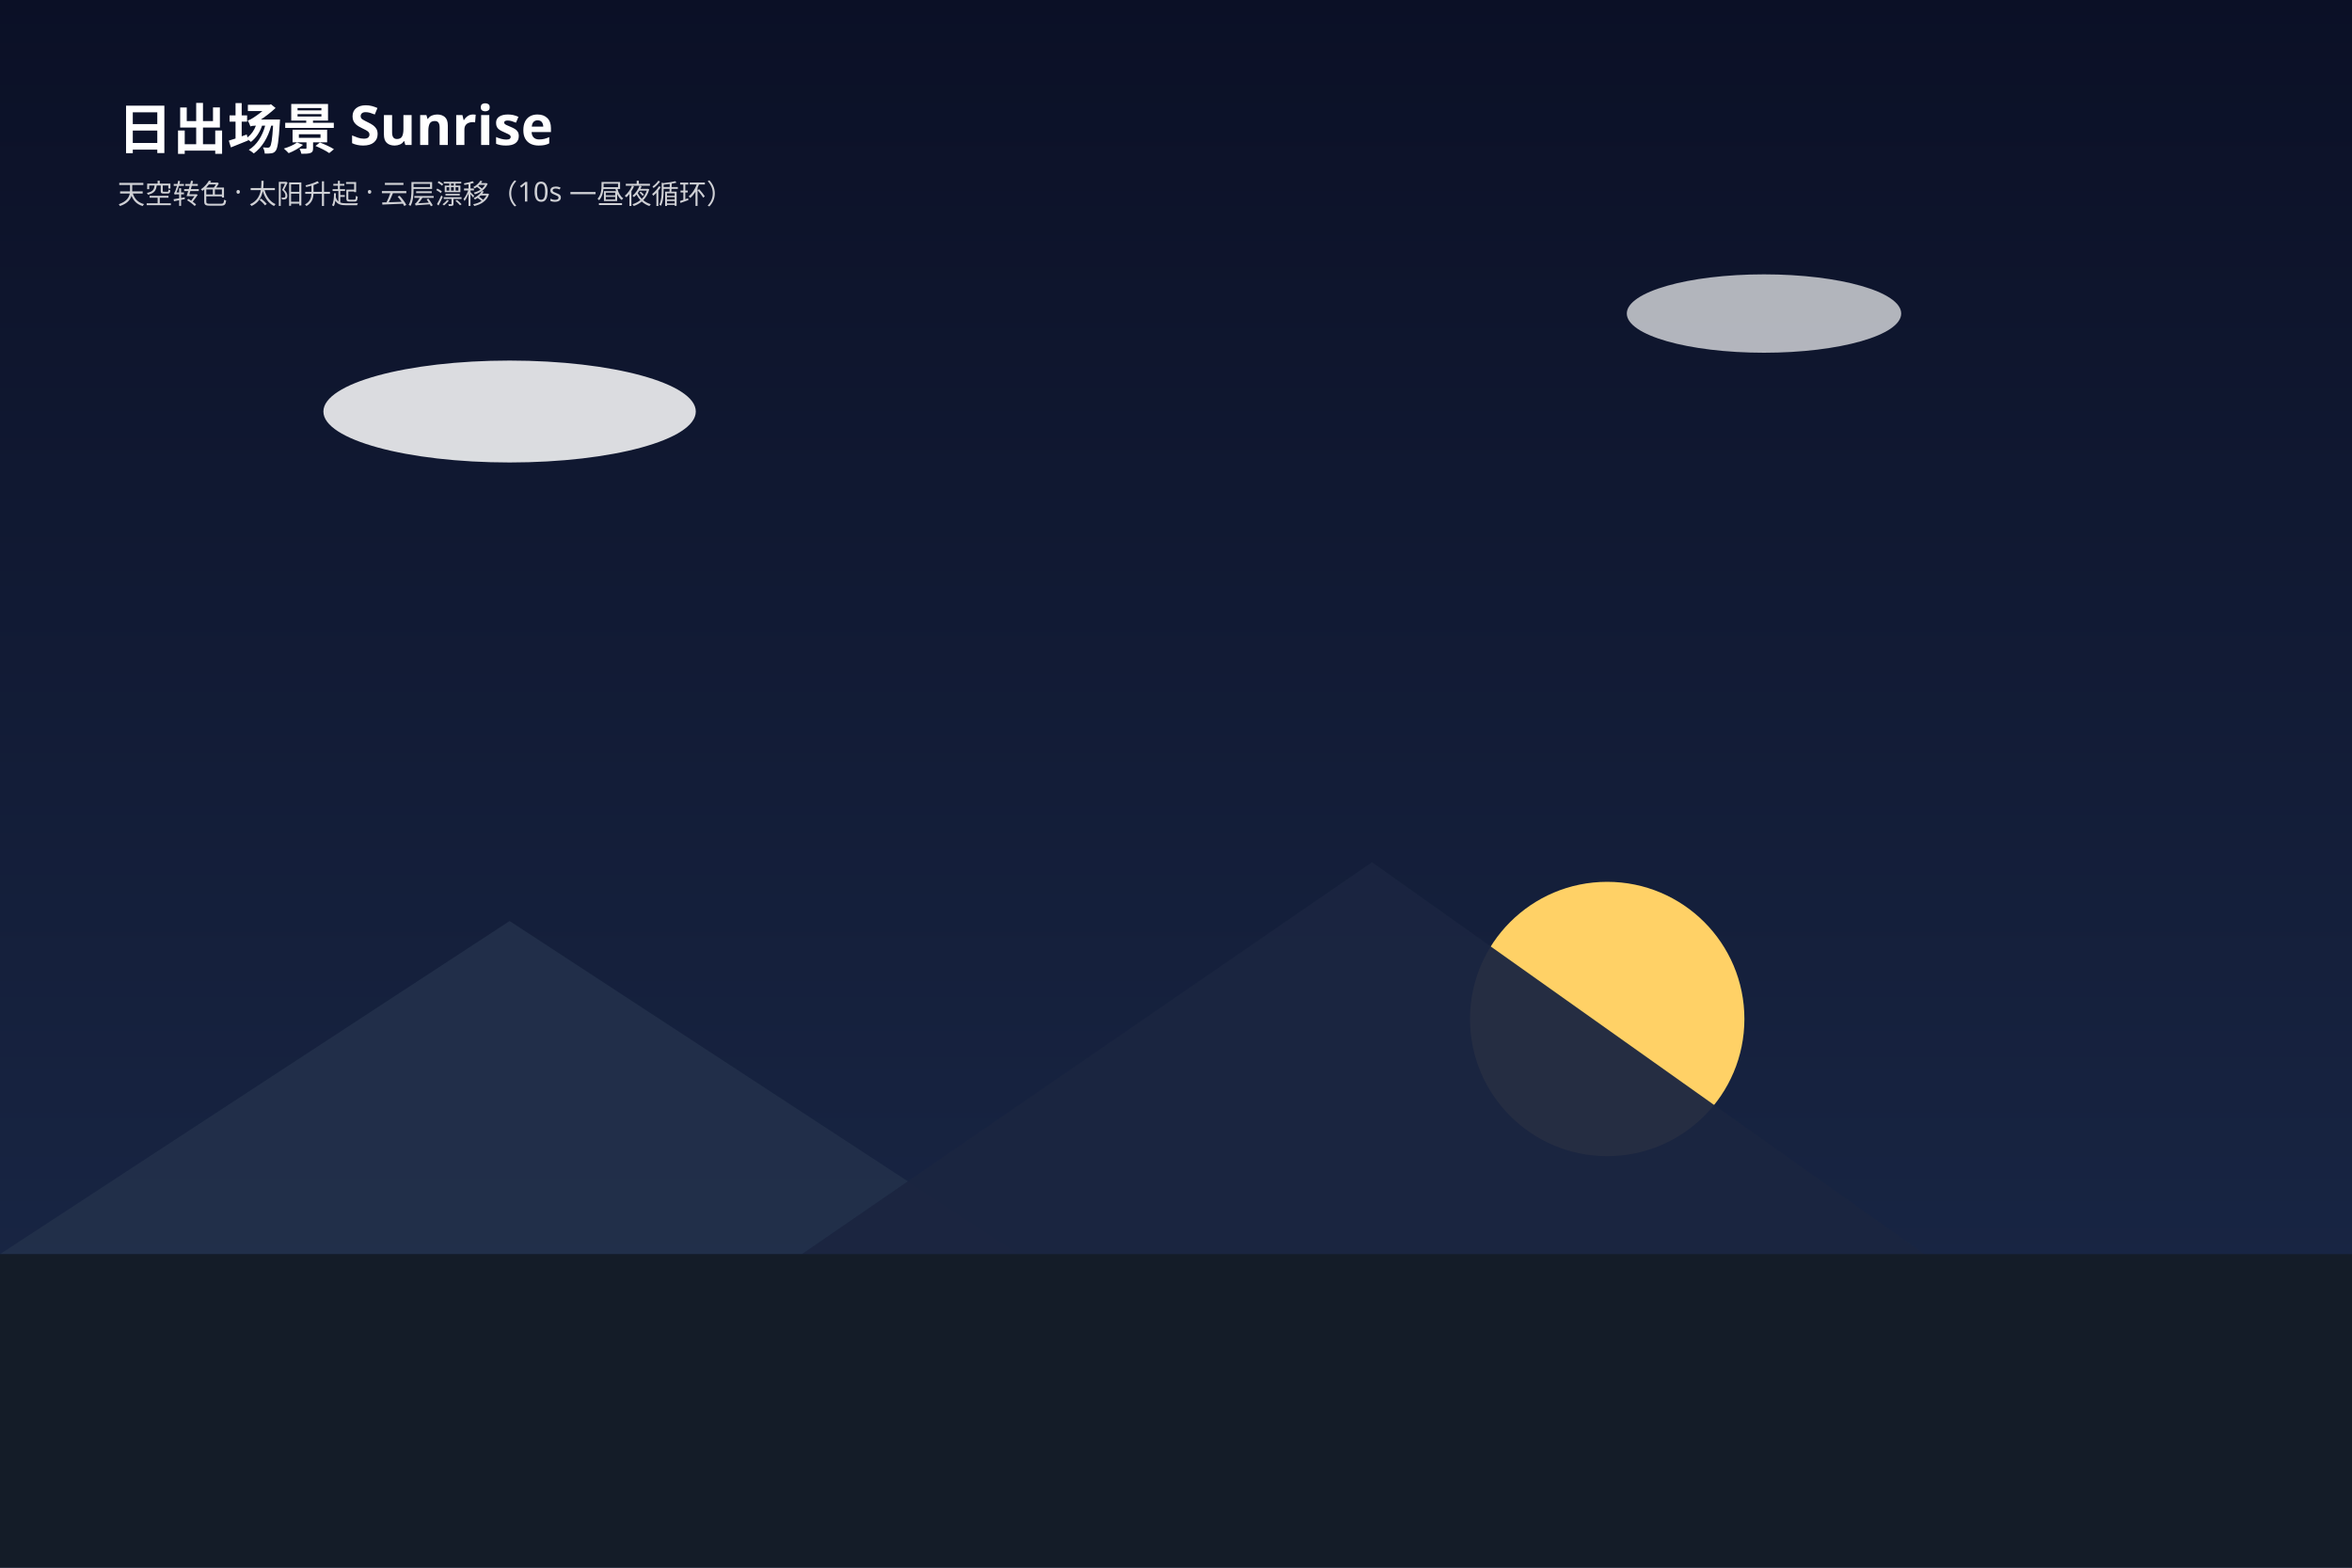
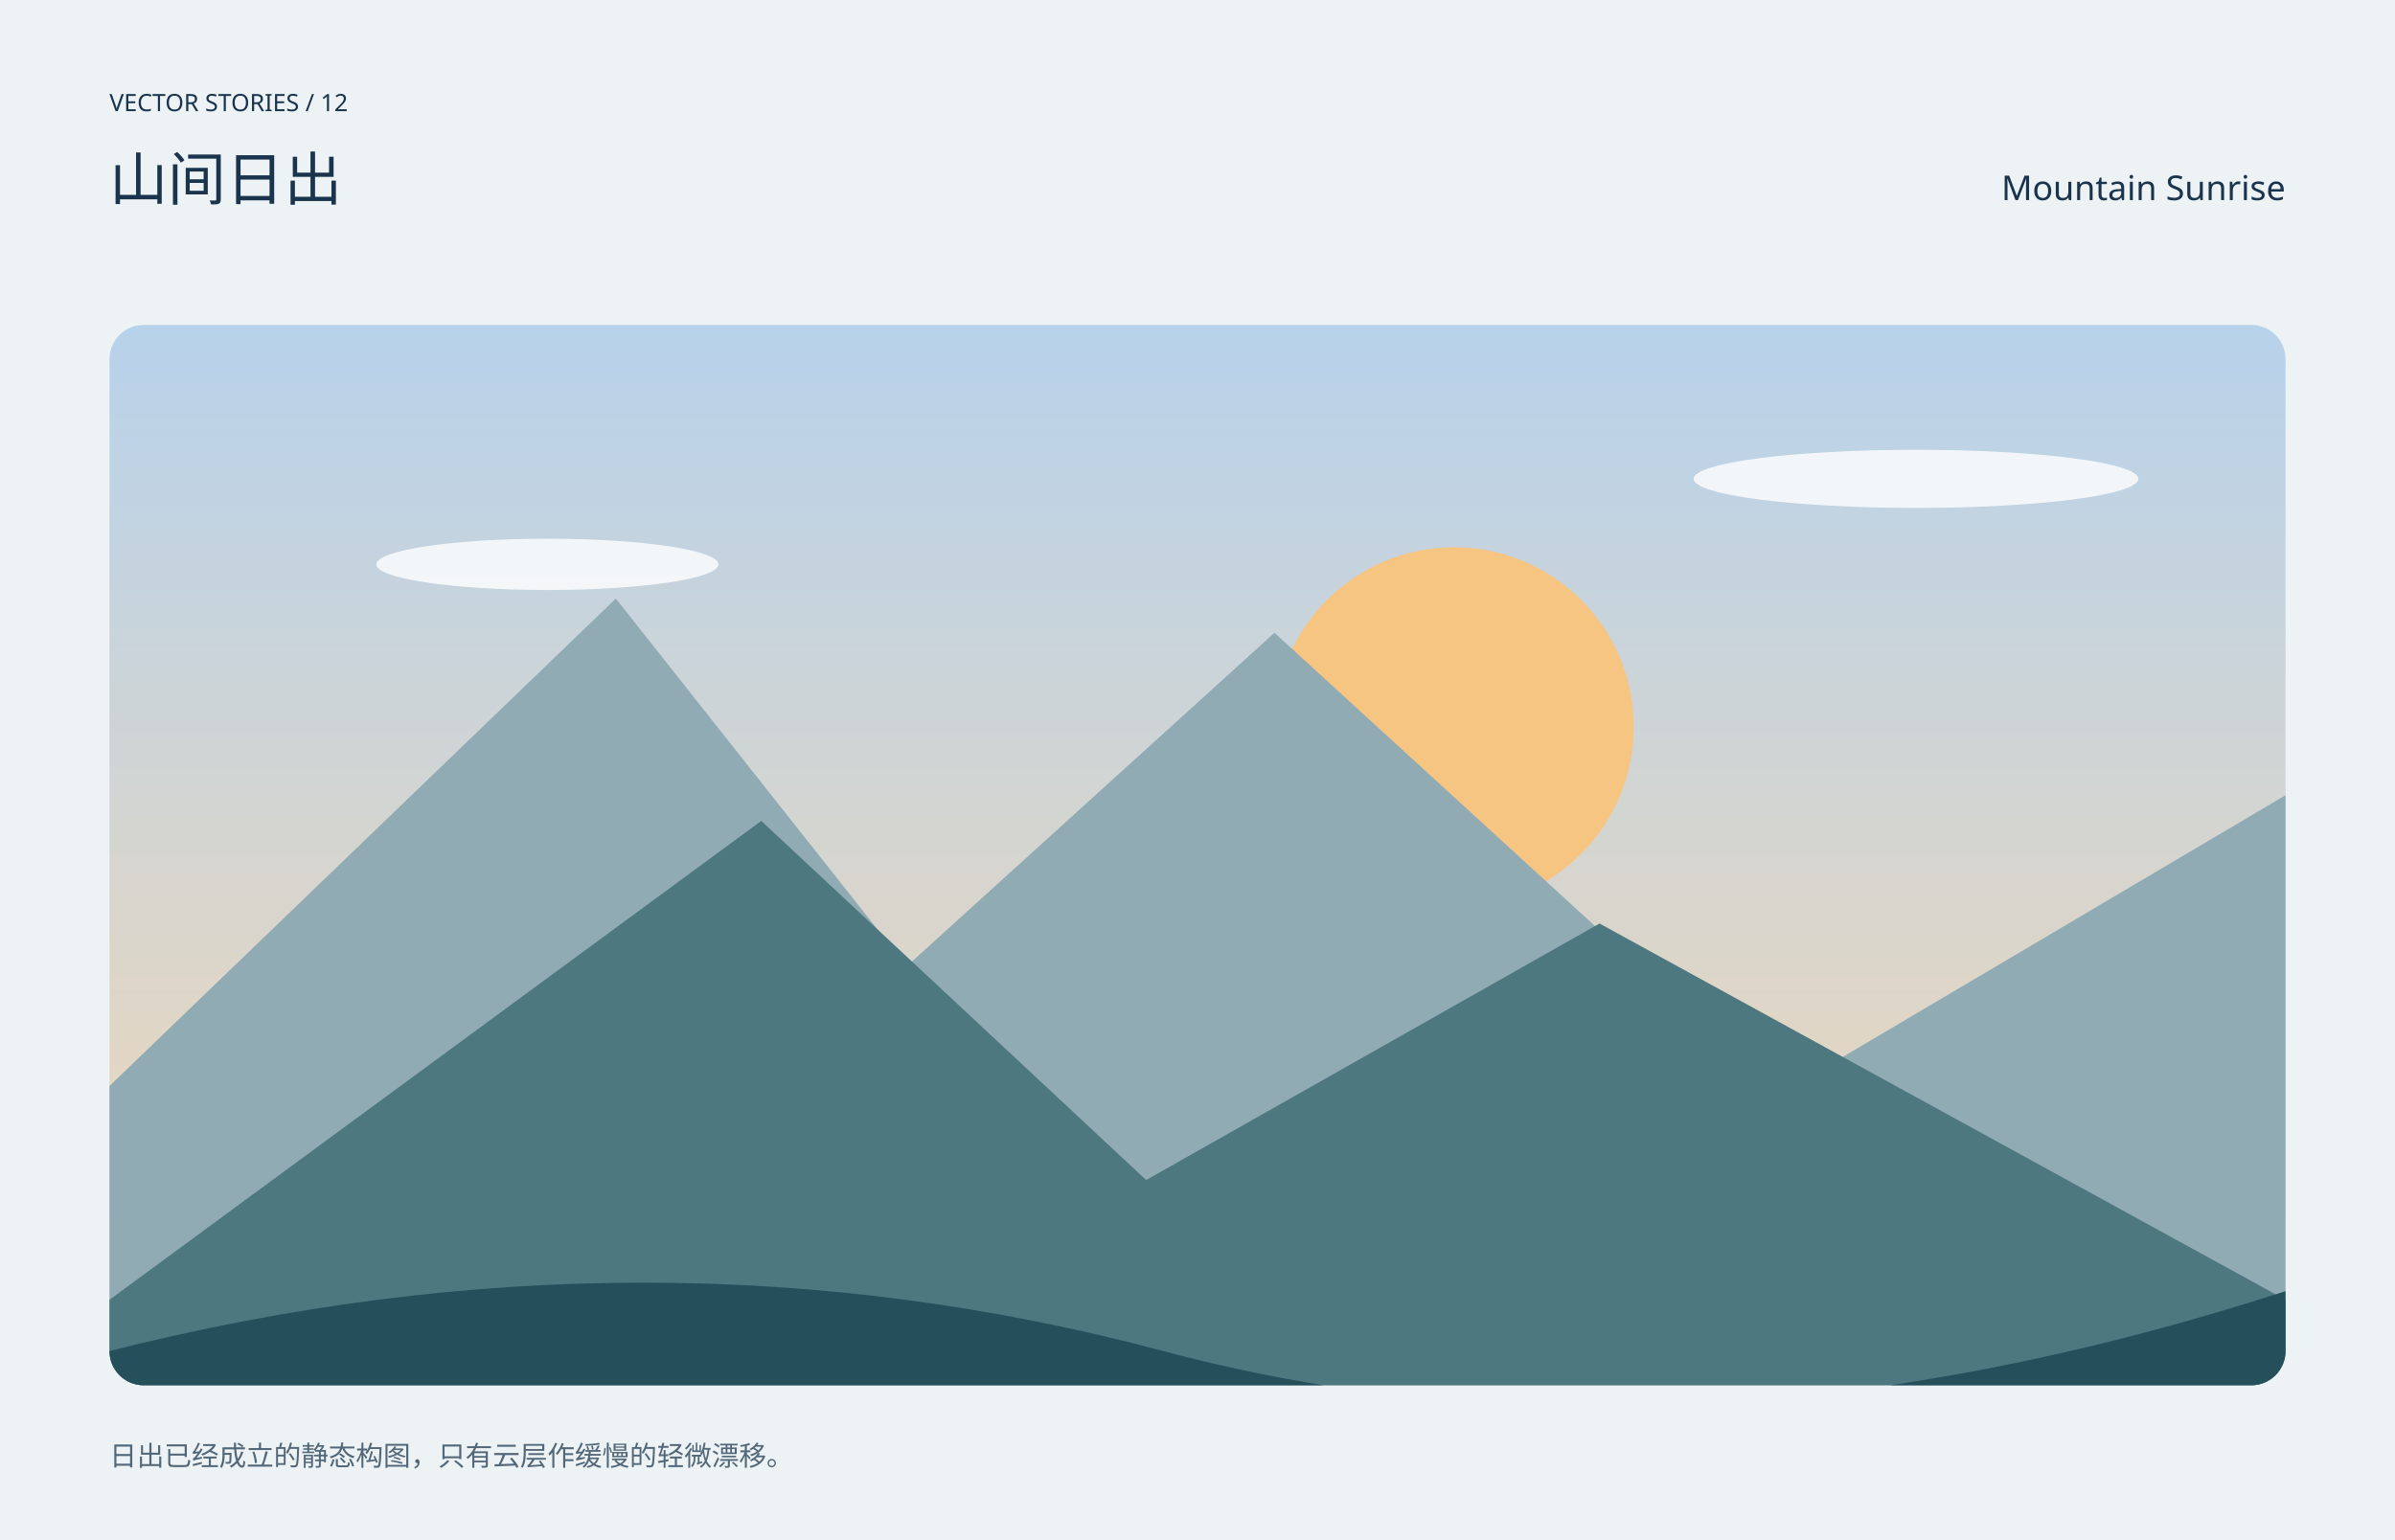
- <svg xmlns="http://www.w3.org/2000/svg" width="1200" height="800" viewBox="0 0 1200 800" font-family="PingFang SC, Hiragino Sans GB, Microsoft YaHei, sans-serif">
+ <svg xmlns="http://www.w3.org/2000/svg" width="1400" height="900" viewBox="0 0 1400 900" role="img" aria-labelledby="title desc" font-family="PingFang SC, Microsoft YaHei, sans-serif">
+   <rect x="0" y="0" width="1400" height="900" rx="0" fill="#edf2f5" />
+   <text x="64" y="65" fill="#19344c" font-size="14" text-anchor="start">VECTOR STORIES / 12</text>
+   <text x="64" y="117" fill="#19344c" font-size="34" text-anchor="start">山间日出</text>
+   <text x="1336" y="117" fill="#19344c" font-size="20" text-anchor="end">Mountain Sunrise</text>
  <defs>
-     <linearGradient id="sky" x1="0" y1="0" x2="0" y2="1">
-       <stop offset="0" stop-color="#0b1026">
-         <animate attributeName="stop-color" values="#0b1026;#1b2a4a;#f2a65e;#8ec9f0;#8ec9f0;#f2a65e;#1b2a4a;#0b1026" keyTimes="0;0.15;0.3;0.5;0.62;0.78;0.9;1" dur="10s" repeatCount="indefinite" />
-       </stop>
-       <stop offset="1" stop-color="#1b2a4a">
-         <animate attributeName="stop-color" values="#1b2a4a;#3a4a6e;#f7c78e;#c9e8f5;#c9e8f5;#f7c78e;#3a4a6e;#1b2a4a" keyTimes="0;0.15;0.3;0.5;0.62;0.78;0.9;1" dur="10s" repeatCount="indefinite" />
-       </stop>
+     <radialGradient id="halo">
+       <stop stop-color="#70dddf" stop-opacity=".45" />
+       <stop offset="1" stop-color="#70dddf" stop-opacity="0" />
+     </radialGradient>
+     <linearGradient id="sky" x2="0" y2="1">
+       <stop stop-color="#b7d2eb" />
+       <stop offset="1" stop-color="#f4d8b4" />
    </linearGradient>
+     <clipPath id="stage">
+       <rect x="64" y="190" width="1272" height="620" rx="20" />
+     </clipPath>
  </defs>
-   <rect width="1200" height="800" fill="url(#sky)" />
-   <circle cx="820" cy="520" r="70" fill="#ffd166">
-     <animate attributeName="cy" values="540;300;300;540" keyTimes="0;0.42;0.6;1" dur="10s" repeatCount="indefinite" />
-     <animate attributeName="r" values="54;84;84;54" keyTimes="0;0.42;0.6;1" dur="10s" repeatCount="indefinite" />
-   </circle>
-   <g opacity="0.85">
-     <ellipse cx="260" cy="210" rx="95" ry="26" fill="#fff">
-       <animate attributeName="cx" values="140;420;140" dur="14s" repeatCount="indefinite" />
-     </ellipse>
-     <ellipse cx="900" cy="160" rx="70" ry="20" fill="rgba(255,255,255,0.8)">
-       <animate attributeName="cx" values="760;1000;760" dur="11s" repeatCount="indefinite" />
-     </ellipse>
+   <g clip-path="url(#stage)">
+     <rect x="64" y="190" width="1272" height="620" rx="0" fill="url(#sky)" />
+     <circle cx="850" cy="425" r="105" fill="#f6c582" />
+     <path d="M64 635L360 350 530 565 745 370 1040 640 1336 465V810H64Z" fill="#91abb5" stroke="none" stroke-width="2" stroke-linecap="round" stroke-linejoin="round" />
+     <path d="M64 760L445 480 670 690 935 540 1336 760V810H64Z" fill="#4d7880" stroke="none" stroke-width="2" stroke-linecap="round" stroke-linejoin="round" />
+     <path d="M64 790Q380 710 680 790T1336 755V810H64Z" fill="#244f5b" stroke="none" stroke-width="2" stroke-linecap="round" stroke-linejoin="round" />
+     <g class="drift" opacity=".8">
+       <ellipse cx="320" cy="330" rx="100" ry="15" fill="#fff" />
+       <ellipse cx="1120" cy="280" rx="130" ry="17" fill="#fff" />
+     </g>
  </g>
-   <path d="M 0 640 L 260 470 L 520 640 Z" fill="#22304a" opacity="0.9" />
-   <path d="M 380 660 L 700 440 L 1010 660 Z" fill="#1a2540" opacity="0.95" />
-   <rect x="0" y="640" width="1200" height="160" fill="#141c28" />
-   <text x="60" y="76" font-size="28" fill="#fff" text-anchor="start" font-weight="700">日出场景 Sunrise</text>
-   <text x="60" y="104" font-size="14" fill="rgba(255,255,255,0.8)" text-anchor="start">天空转色 · 太阳升起 · 云层漂移（10s 一昼夜循环）</text>
+   <text x="64" y="857" fill="#526778" font-size="16" text-anchor="start">日出已经成立的静态构图，只有云层作缓慢的轻微漂移。</text>
+   <style>@keyframes breathe{50%{opacity:.6}}.pulse{animation:breathe 6s ease-in-out infinite}@keyframes drift{50%{transform:translateY(6px)}}.drift{animation:drift 8s ease-in-out infinite}@media(prefers-reduced-motion:reduce){.pulse,.drift{animation:none}}</style>
</svg>
